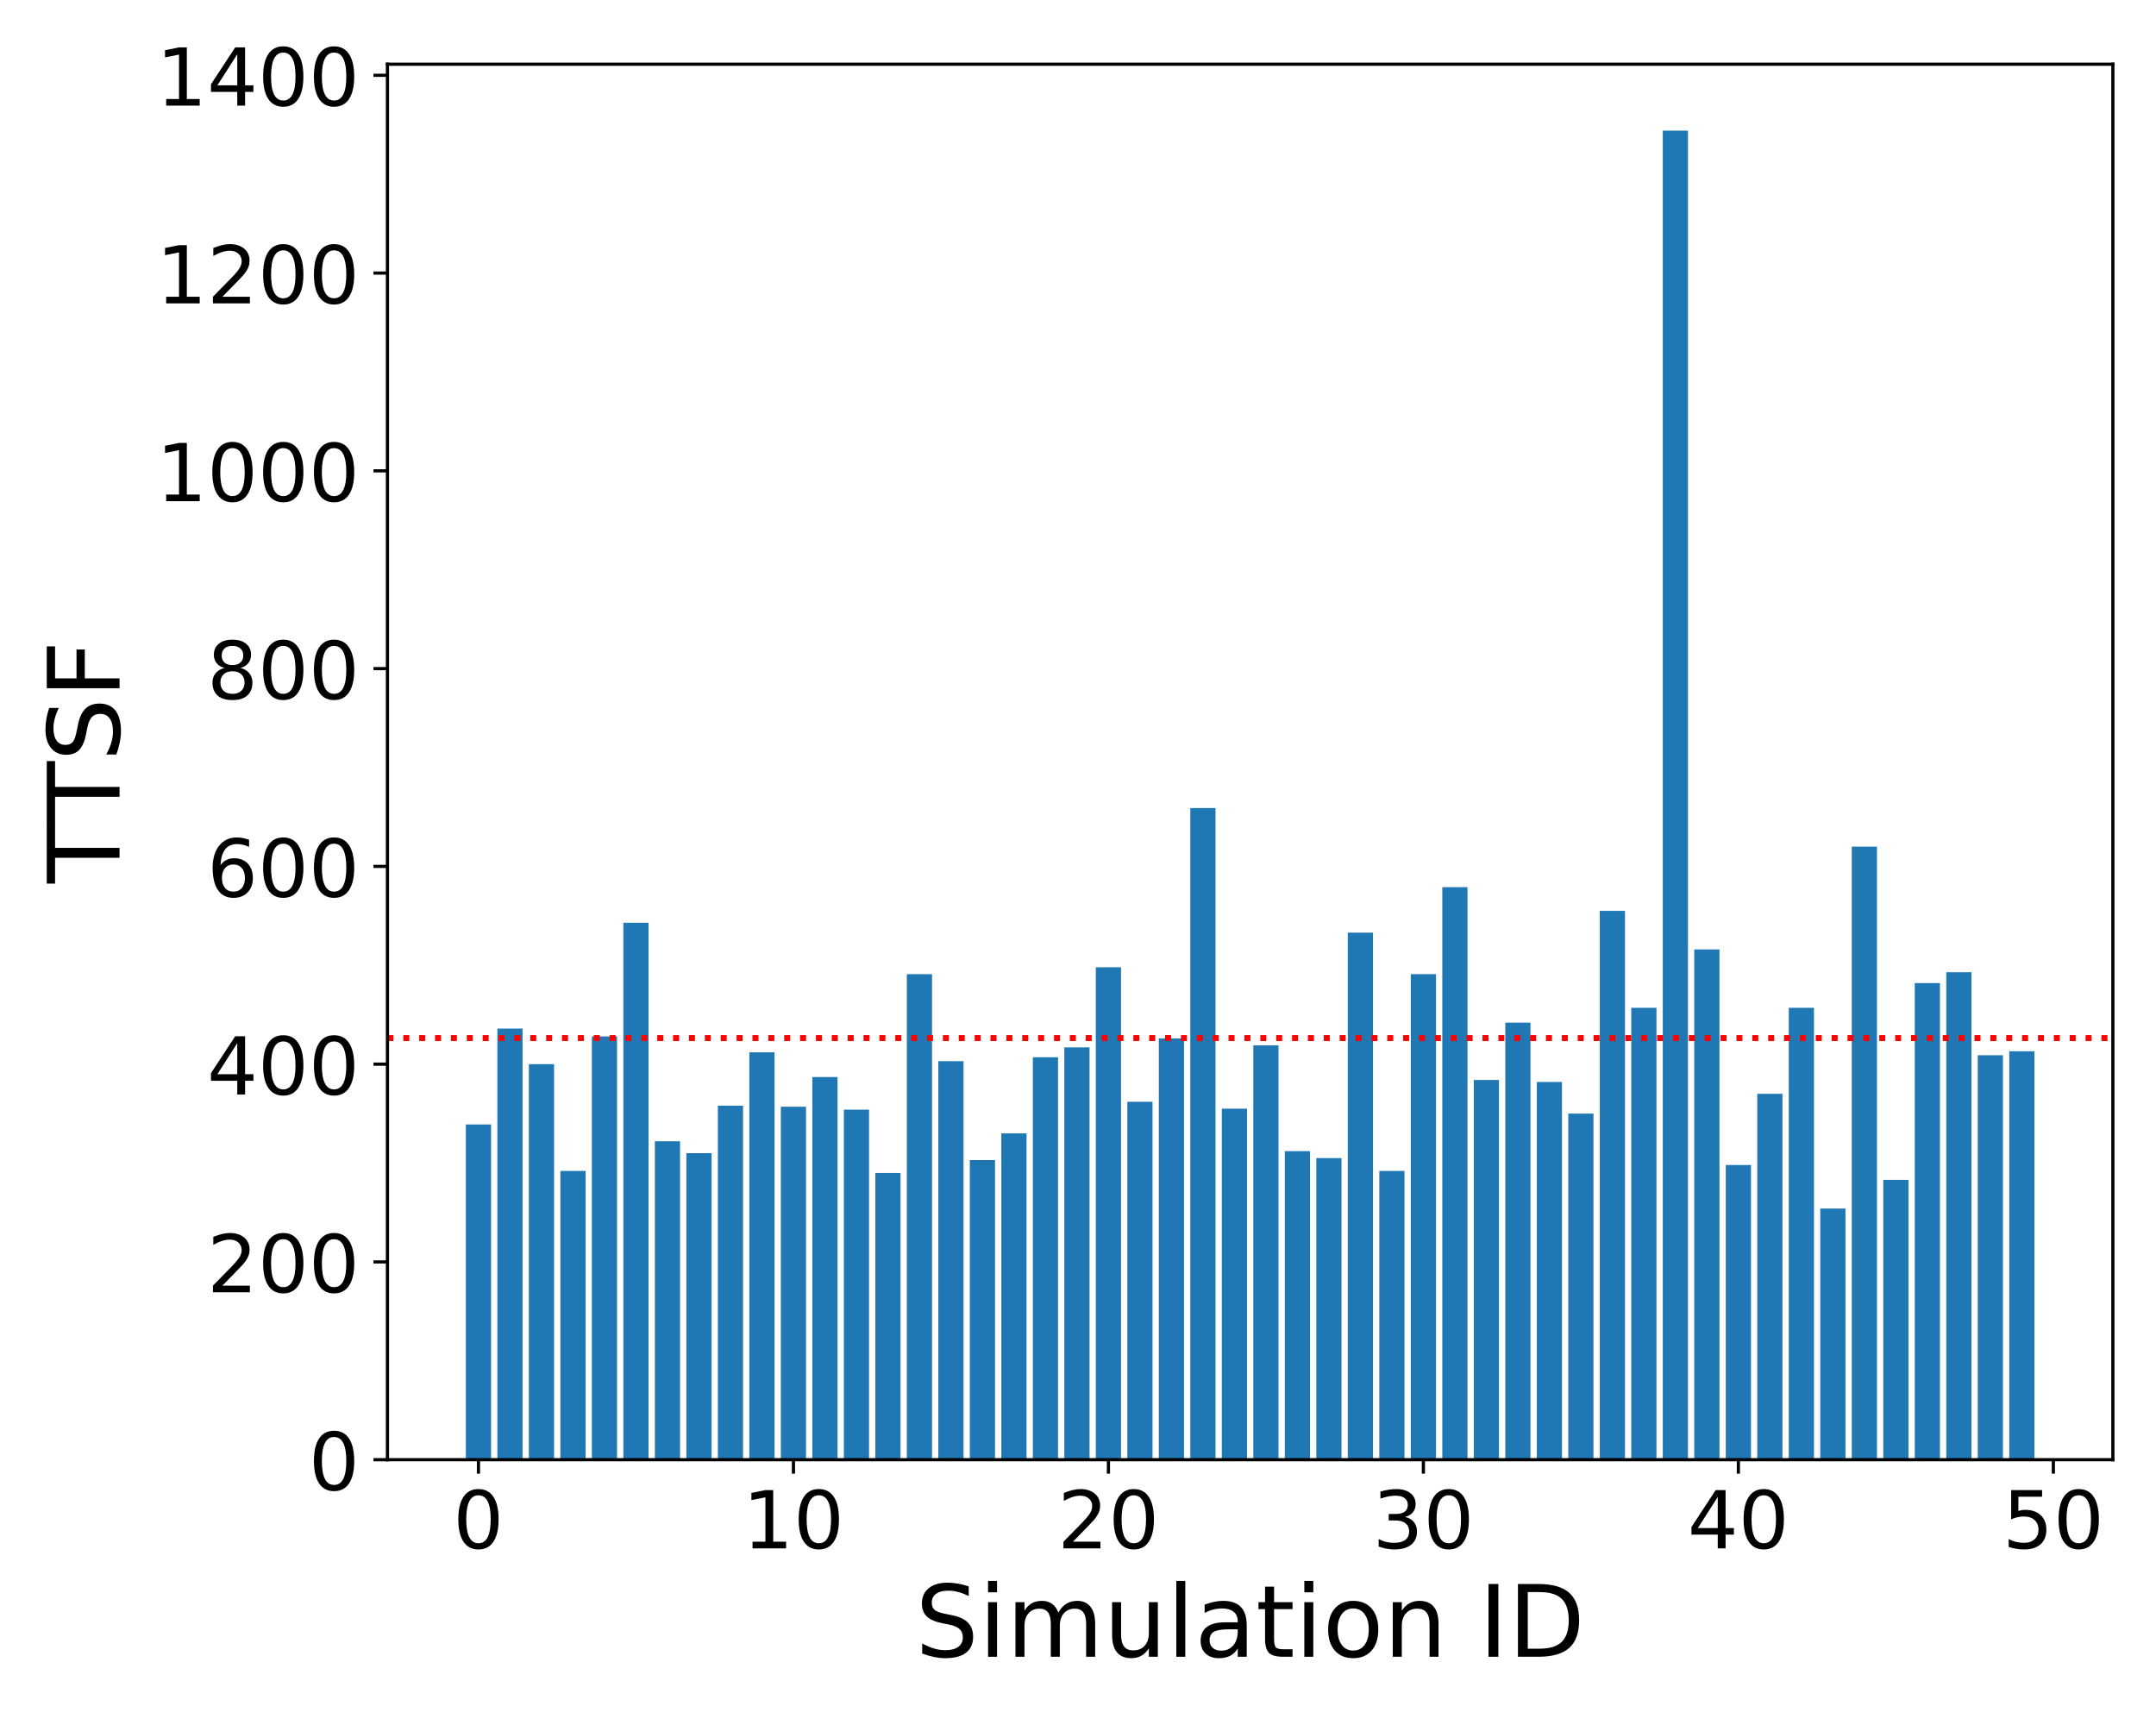
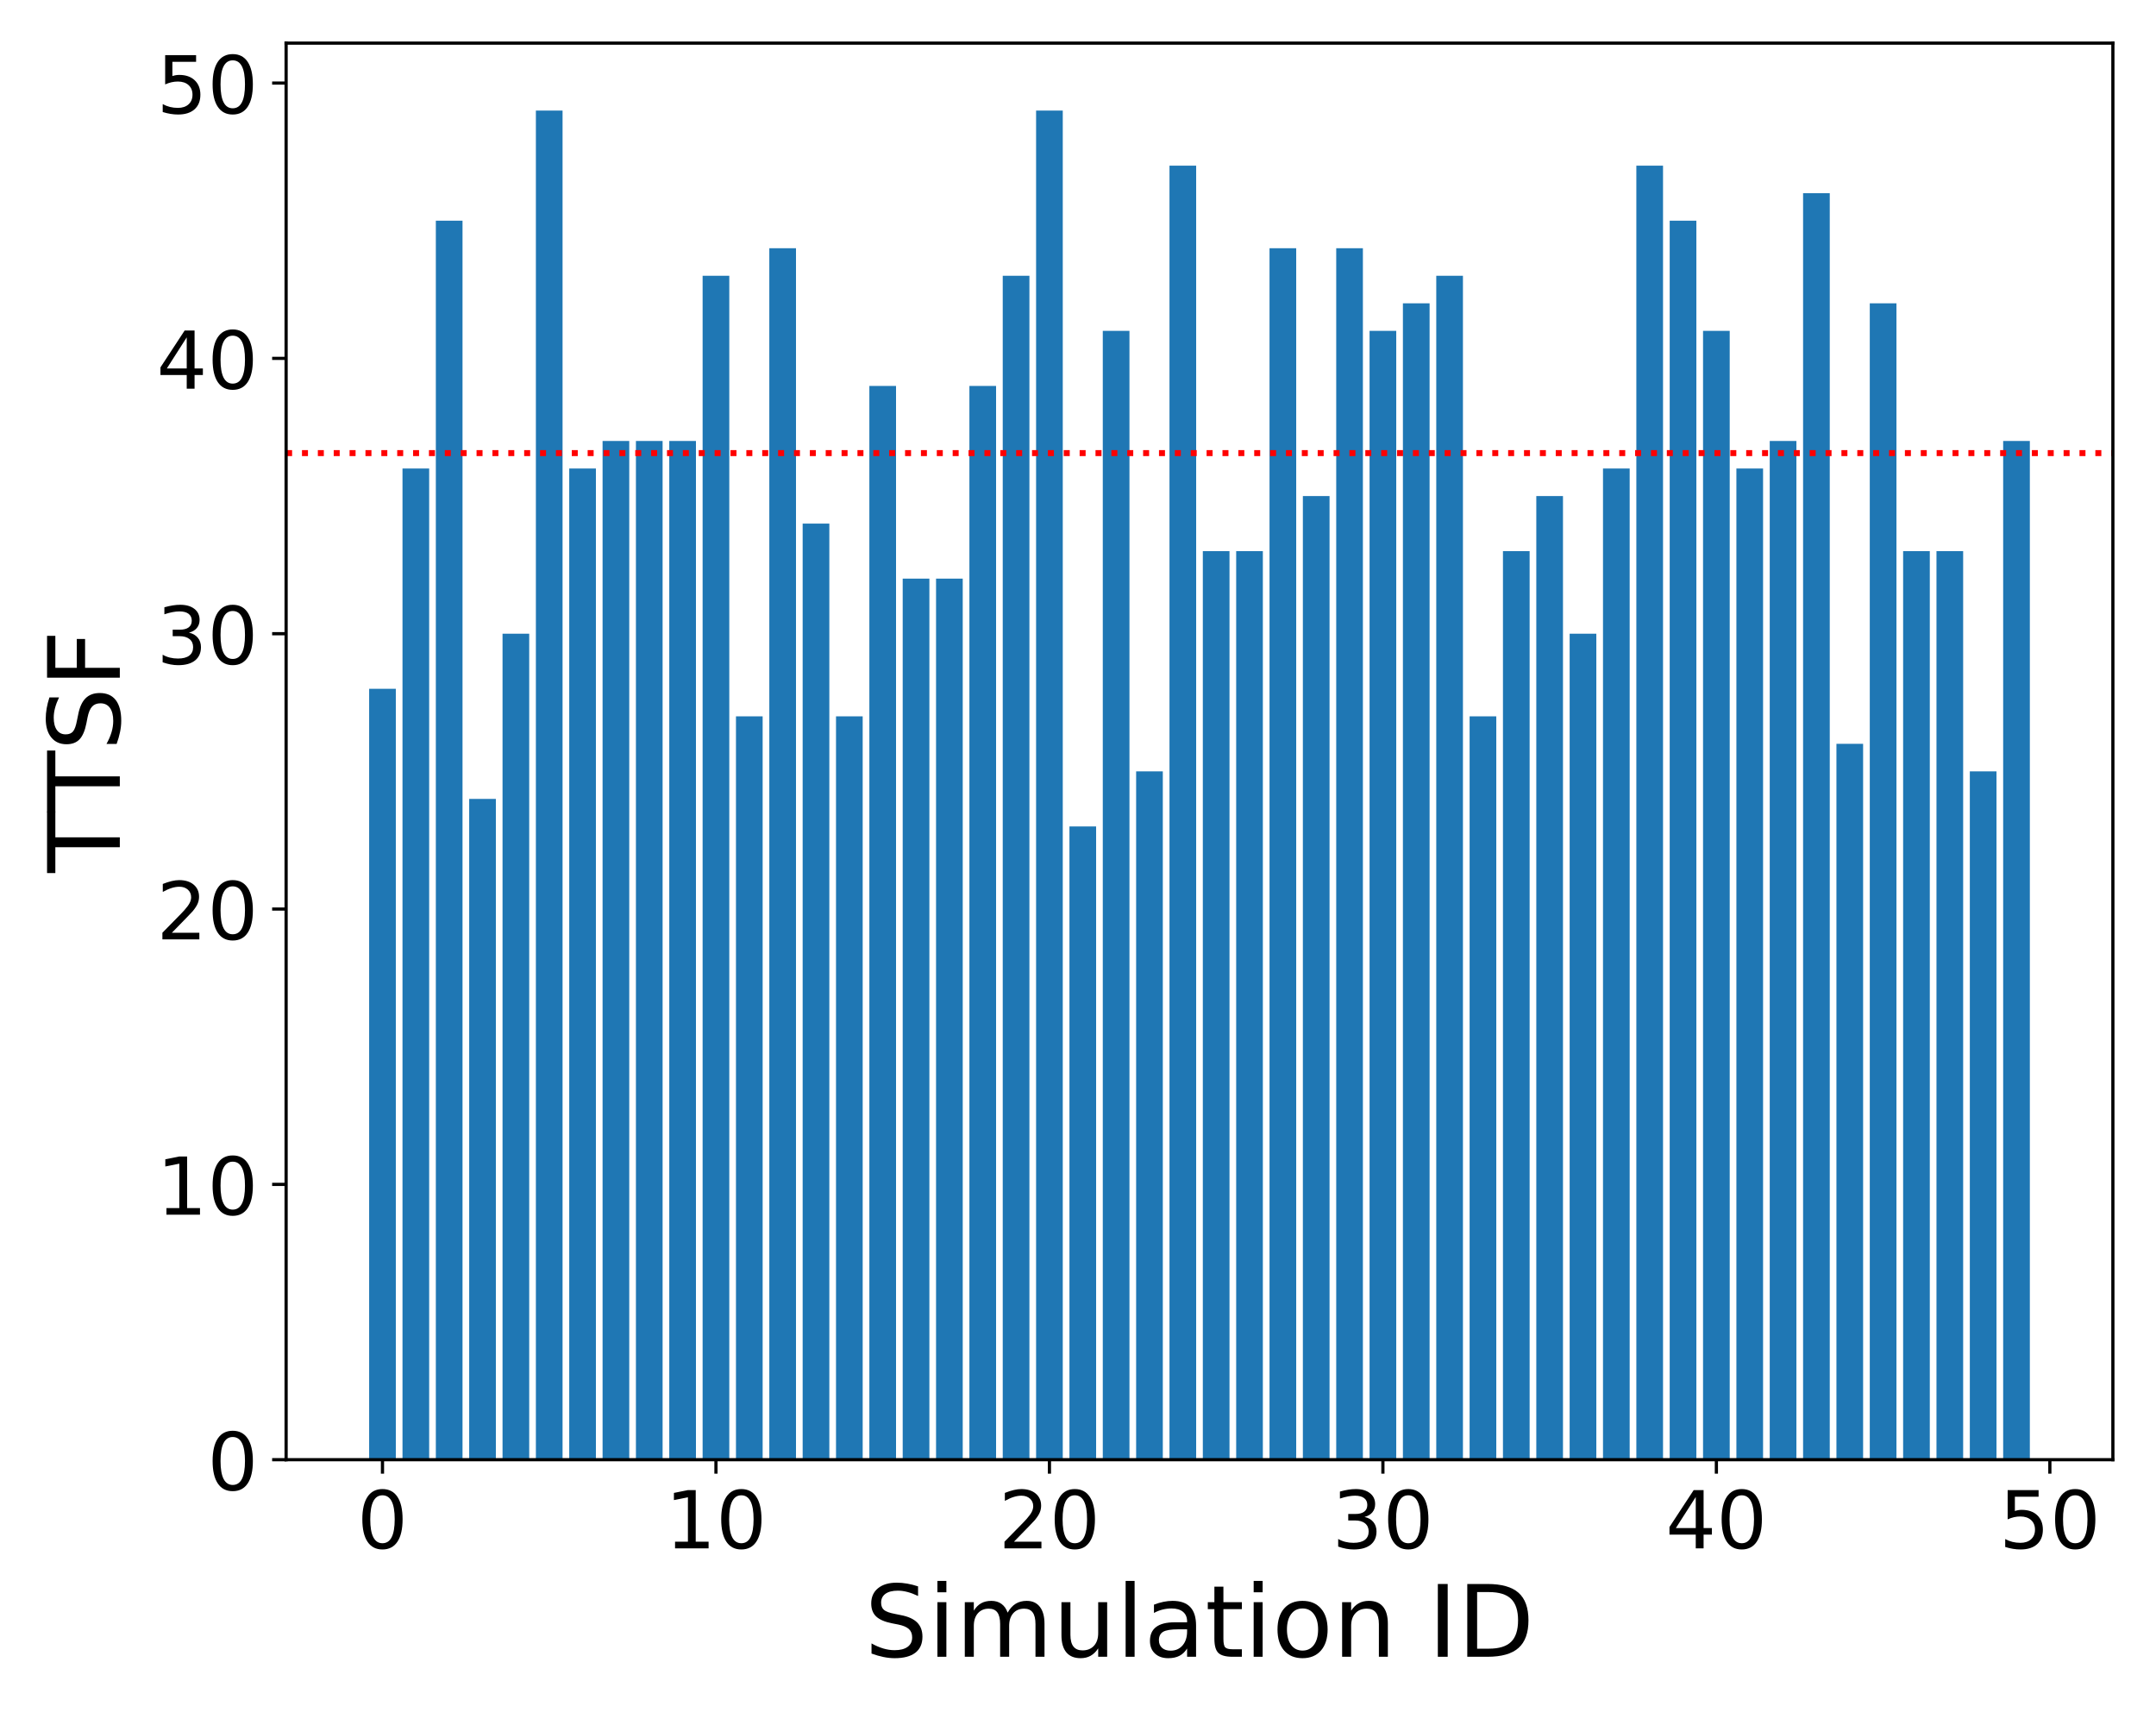
<svg xmlns="http://www.w3.org/2000/svg" xmlns:xlink="http://www.w3.org/1999/xlink" height="432pt" version="1.1" viewBox="0 0 540 432" width="540pt">
  <defs>
    <style type="text/css">
*{stroke-linecap:butt;stroke-linejoin:round;}
  </style>
  </defs>
  <g id="figure_1">
    <g id="patch_1">
      <path d="M 0 432  L 540 432  L 540 0  L 0 0  z " style="fill:#ffffff;" />
    </g>
    <g id="axes_1">
      <g id="patch_2">
-         <path d="M 97.04 365.56  L 529.2 365.56  L 529.2 16.08  L 97.04 16.08  z " style="fill:#ffffff;" />
+         <path d="M 71.66 365.56  L 529.2 365.56  L 529.2 10.8  L 71.66 10.8  z " style="fill:#ffffff;" />
      </g>
      <g id="patch_3">
-         <path clip-path="url(#pa4c8153780)" d="M 116.684 365.56  L 122.995 365.56  L 122.995 281.608  L 116.684 281.608  z " style="fill:#1f77b4;" />
+         <path clip-path="url(#p021065e87c)" d="M 92.457 365.56  L 99.139 365.56  L 99.139 172.493  L 92.457 172.493  z " style="fill:#1f77b4;" />
      </g>
      <g id="patch_4">
-         <path clip-path="url(#pa4c8153780)" d="M 124.573 365.56  L 130.884 365.56  L 130.884 257.586  L 124.573 257.586  z " style="fill:#1f77b4;" />
+         <path clip-path="url(#p021065e87c)" d="M 100.81 365.56  L 107.491 365.56  L 107.491 117.331  L 100.81 117.331  z " style="fill:#1f77b4;" />
      </g>
      <g id="patch_5">
-         <path clip-path="url(#pa4c8153780)" d="M 132.462 365.56  L 138.773 365.56  L 138.773 266.501  L 132.462 266.501  z " style="fill:#1f77b4;" />
+         <path clip-path="url(#p021065e87c)" d="M 109.162 365.56  L 115.844 365.56  L 115.844 55.274  L 109.162 55.274  z " style="fill:#1f77b4;" />
      </g>
      <g id="patch_6">
-         <path clip-path="url(#pa4c8153780)" d="M 140.351 365.56  L 146.662 365.56  L 146.662 293.247  L 140.351 293.247  z " style="fill:#1f77b4;" />
+         <path clip-path="url(#p021065e87c)" d="M 117.514 365.56  L 124.196 365.56  L 124.196 200.074  L 117.514 200.074  z " style="fill:#1f77b4;" />
      </g>
      <g id="patch_7">
-         <path clip-path="url(#pa4c8153780)" d="M 148.24 365.56  L 154.551 365.56  L 154.551 259.567  L 148.24 259.567  z " style="fill:#1f77b4;" />
+         <path clip-path="url(#p021065e87c)" d="M 125.867 365.56  L 132.548 365.56  L 132.548 158.703  L 125.867 158.703  z " style="fill:#1f77b4;" />
      </g>
      <g id="patch_8">
-         <path clip-path="url(#pa4c8153780)" d="M 156.129 365.56  L 162.44 365.56  L 162.44 231.087  L 156.129 231.087  z " style="fill:#1f77b4;" />
+         <path clip-path="url(#p021065e87c)" d="M 134.219 365.56  L 140.901 365.56  L 140.901 27.693  L 134.219 27.693  z " style="fill:#1f77b4;" />
      </g>
      <g id="patch_9">
-         <path clip-path="url(#pa4c8153780)" d="M 164.018 365.56  L 170.329 365.56  L 170.329 285.818  L 164.018 285.818  z " style="fill:#1f77b4;" />
+         <path clip-path="url(#p021065e87c)" d="M 142.571 365.56  L 149.253 365.56  L 149.253 117.331  L 142.571 117.331  z " style="fill:#1f77b4;" />
      </g>
      <g id="patch_10">
-         <path clip-path="url(#pa4c8153780)" d="M 171.907 365.56  L 178.218 365.56  L 178.218 288.789  L 171.907 288.789  z " style="fill:#1f77b4;" />
+         <path clip-path="url(#p021065e87c)" d="M 150.924 365.56  L 157.605 365.56  L 157.605 110.436  L 150.924 110.436  z " style="fill:#1f77b4;" />
      </g>
      <g id="patch_11">
-         <path clip-path="url(#pa4c8153780)" d="M 179.796 365.56  L 186.107 365.56  L 186.107 276.902  L 179.796 276.902  z " style="fill:#1f77b4;" />
+         <path clip-path="url(#p021065e87c)" d="M 159.276 365.56  L 165.958 365.56  L 165.958 110.436  L 159.276 110.436  z " style="fill:#1f77b4;" />
      </g>
      <g id="patch_12">
-         <path clip-path="url(#pa4c8153780)" d="M 187.685 365.56  L 193.996 365.56  L 193.996 263.529  L 187.685 263.529  z " style="fill:#1f77b4;" />
+         <path clip-path="url(#p021065e87c)" d="M 167.628 365.56  L 174.31 365.56  L 174.31 110.436  L 167.628 110.436  z " style="fill:#1f77b4;" />
      </g>
      <g id="patch_13">
-         <path clip-path="url(#pa4c8153780)" d="M 195.574 365.56  L 201.885 365.56  L 201.885 277.15  L 195.574 277.15  z " style="fill:#1f77b4;" />
+         <path clip-path="url(#p021065e87c)" d="M 175.98 365.56  L 182.662 365.56  L 182.662 69.065  L 175.98 69.065  z " style="fill:#1f77b4;" />
      </g>
      <g id="patch_14">
-         <path clip-path="url(#pa4c8153780)" d="M 203.463 365.56  L 209.774 365.56  L 209.774 269.72  L 203.463 269.72  z " style="fill:#1f77b4;" />
+         <path clip-path="url(#p021065e87c)" d="M 184.333 365.56  L 191.015 365.56  L 191.015 179.389  L 184.333 179.389  z " style="fill:#1f77b4;" />
      </g>
      <g id="patch_15">
-         <path clip-path="url(#pa4c8153780)" d="M 211.352 365.56  L 217.663 365.56  L 217.663 277.893  L 211.352 277.893  z " style="fill:#1f77b4;" />
+         <path clip-path="url(#p021065e87c)" d="M 192.685 365.56  L 199.367 365.56  L 199.367 62.17  L 192.685 62.17  z " style="fill:#1f77b4;" />
      </g>
      <g id="patch_16">
-         <path clip-path="url(#pa4c8153780)" d="M 219.241 365.56  L 225.552 365.56  L 225.552 293.742  L 219.241 293.742  z " style="fill:#1f77b4;" />
+         <path clip-path="url(#p021065e87c)" d="M 201.037 365.56  L 207.719 365.56  L 207.719 131.122  L 201.037 131.122  z " style="fill:#1f77b4;" />
      </g>
      <g id="patch_17">
-         <path clip-path="url(#pa4c8153780)" d="M 227.13 365.56  L 233.441 365.56  L 233.441 243.965  L 227.13 243.965  z " style="fill:#1f77b4;" />
+         <path clip-path="url(#p021065e87c)" d="M 209.39 365.56  L 216.072 365.56  L 216.072 179.389  L 209.39 179.389  z " style="fill:#1f77b4;" />
      </g>
      <g id="patch_18">
-         <path clip-path="url(#pa4c8153780)" d="M 235.019 365.56  L 241.33 365.56  L 241.33 265.758  L 235.019 265.758  z " style="fill:#1f77b4;" />
+         <path clip-path="url(#p021065e87c)" d="M 217.742 365.56  L 224.424 365.56  L 224.424 96.646  L 217.742 96.646  z " style="fill:#1f77b4;" />
      </g>
      <g id="patch_19">
-         <path clip-path="url(#pa4c8153780)" d="M 242.908 365.56  L 249.219 365.56  L 249.219 290.523  L 242.908 290.523  z " style="fill:#1f77b4;" />
+         <path clip-path="url(#p021065e87c)" d="M 226.094 365.56  L 232.776 365.56  L 232.776 144.912  L 226.094 144.912  z " style="fill:#1f77b4;" />
      </g>
      <g id="patch_20">
-         <path clip-path="url(#pa4c8153780)" d="M 250.797 365.56  L 257.108 365.56  L 257.108 283.836  L 250.797 283.836  z " style="fill:#1f77b4;" />
+         <path clip-path="url(#p021065e87c)" d="M 234.447 365.56  L 241.129 365.56  L 241.129 144.912  L 234.447 144.912  z " style="fill:#1f77b4;" />
      </g>
      <g id="patch_21">
-         <path clip-path="url(#pa4c8153780)" d="M 258.686 365.56  L 264.997 365.56  L 264.997 264.768  L 258.686 264.768  z " style="fill:#1f77b4;" />
+         <path clip-path="url(#p021065e87c)" d="M 242.799 365.56  L 249.481 365.56  L 249.481 96.646  L 242.799 96.646  z " style="fill:#1f77b4;" />
      </g>
      <g id="patch_22">
-         <path clip-path="url(#pa4c8153780)" d="M 266.575 365.56  L 272.886 365.56  L 272.886 262.291  L 266.575 262.291  z " style="fill:#1f77b4;" />
+         <path clip-path="url(#p021065e87c)" d="M 251.151 365.56  L 257.833 365.56  L 257.833 69.065  L 251.151 69.065  z " style="fill:#1f77b4;" />
      </g>
      <g id="patch_23">
-         <path clip-path="url(#pa4c8153780)" d="M 274.464 365.56  L 280.775 365.56  L 280.775 242.232  L 274.464 242.232  z " style="fill:#1f77b4;" />
+         <path clip-path="url(#p021065e87c)" d="M 259.504 365.56  L 266.185 365.56  L 266.185 27.693  L 259.504 27.693  z " style="fill:#1f77b4;" />
      </g>
      <g id="patch_24">
-         <path clip-path="url(#pa4c8153780)" d="M 282.353 365.56  L 288.664 365.56  L 288.664 275.912  L 282.353 275.912  z " style="fill:#1f77b4;" />
+         <path clip-path="url(#p021065e87c)" d="M 267.856 365.56  L 274.538 365.56  L 274.538 206.97  L 267.856 206.97  z " style="fill:#1f77b4;" />
      </g>
      <g id="patch_25">
-         <path clip-path="url(#pa4c8153780)" d="M 290.242 365.56  L 296.553 365.56  L 296.553 260.062  L 290.242 260.062  z " style="fill:#1f77b4;" />
+         <path clip-path="url(#p021065e87c)" d="M 276.208 365.56  L 282.89 365.56  L 282.89 82.855  L 276.208 82.855  z " style="fill:#1f77b4;" />
      </g>
      <g id="patch_26">
-         <path clip-path="url(#pa4c8153780)" d="M 298.131 365.56  L 304.442 365.56  L 304.442 202.36  L 298.131 202.36  z " style="fill:#1f77b4;" />
+         <path clip-path="url(#p021065e87c)" d="M 284.561 365.56  L 291.242 365.56  L 291.242 193.179  L 284.561 193.179  z " style="fill:#1f77b4;" />
      </g>
      <g id="patch_27">
-         <path clip-path="url(#pa4c8153780)" d="M 306.02 365.56  L 312.331 365.56  L 312.331 277.645  L 306.02 277.645  z " style="fill:#1f77b4;" />
+         <path clip-path="url(#p021065e87c)" d="M 292.913 365.56  L 299.595 365.56  L 299.595 41.484  L 292.913 41.484  z " style="fill:#1f77b4;" />
      </g>
      <g id="patch_28">
-         <path clip-path="url(#pa4c8153780)" d="M 313.909 365.56  L 320.22 365.56  L 320.22 261.796  L 313.909 261.796  z " style="fill:#1f77b4;" />
+         <path clip-path="url(#p021065e87c)" d="M 301.265 365.56  L 307.947 365.56  L 307.947 138.017  L 301.265 138.017  z " style="fill:#1f77b4;" />
      </g>
      <g id="patch_29">
-         <path clip-path="url(#pa4c8153780)" d="M 321.798 365.56  L 328.109 365.56  L 328.109 288.294  L 321.798 288.294  z " style="fill:#1f77b4;" />
+         <path clip-path="url(#p021065e87c)" d="M 309.618 365.56  L 316.299 365.56  L 316.299 138.017  L 309.618 138.017  z " style="fill:#1f77b4;" />
      </g>
      <g id="patch_30">
-         <path clip-path="url(#pa4c8153780)" d="M 329.687 365.56  L 335.998 365.56  L 335.998 290.028  L 329.687 290.028  z " style="fill:#1f77b4;" />
+         <path clip-path="url(#p021065e87c)" d="M 317.97 365.56  L 324.652 365.56  L 324.652 62.17  L 317.97 62.17  z " style="fill:#1f77b4;" />
      </g>
      <g id="patch_31">
-         <path clip-path="url(#pa4c8153780)" d="M 337.576 365.56  L 343.887 365.56  L 343.887 233.564  L 337.576 233.564  z " style="fill:#1f77b4;" />
+         <path clip-path="url(#p021065e87c)" d="M 326.322 365.56  L 333.004 365.56  L 333.004 124.227  L 326.322 124.227  z " style="fill:#1f77b4;" />
      </g>
      <g id="patch_32">
-         <path clip-path="url(#pa4c8153780)" d="M 345.465 365.56  L 351.776 365.56  L 351.776 293.247  L 345.465 293.247  z " style="fill:#1f77b4;" />
+         <path clip-path="url(#p021065e87c)" d="M 334.675 365.56  L 341.356 365.56  L 341.356 62.17  L 334.675 62.17  z " style="fill:#1f77b4;" />
      </g>
      <g id="patch_33">
-         <path clip-path="url(#pa4c8153780)" d="M 353.354 365.56  L 359.665 365.56  L 359.665 243.965  L 353.354 243.965  z " style="fill:#1f77b4;" />
+         <path clip-path="url(#p021065e87c)" d="M 343.027 365.56  L 349.709 365.56  L 349.709 82.855  L 343.027 82.855  z " style="fill:#1f77b4;" />
      </g>
      <g id="patch_34">
-         <path clip-path="url(#pa4c8153780)" d="M 361.243 365.56  L 367.554 365.56  L 367.554 222.172  L 361.243 222.172  z " style="fill:#1f77b4;" />
+         <path clip-path="url(#p021065e87c)" d="M 351.379 365.56  L 358.061 365.56  L 358.061 75.96  L 351.379 75.96  z " style="fill:#1f77b4;" />
      </g>
      <g id="patch_35">
-         <path clip-path="url(#pa4c8153780)" d="M 369.132 365.56  L 375.443 365.56  L 375.443 270.463  L 369.132 270.463  z " style="fill:#1f77b4;" />
+         <path clip-path="url(#p021065e87c)" d="M 359.731 365.56  L 366.413 365.56  L 366.413 69.065  L 359.731 69.065  z " style="fill:#1f77b4;" />
      </g>
      <g id="patch_36">
-         <path clip-path="url(#pa4c8153780)" d="M 377.021 365.56  L 383.332 365.56  L 383.332 256.1  L 377.021 256.1  z " style="fill:#1f77b4;" />
+         <path clip-path="url(#p021065e87c)" d="M 368.084 365.56  L 374.766 365.56  L 374.766 179.389  L 368.084 179.389  z " style="fill:#1f77b4;" />
      </g>
      <g id="patch_37">
-         <path clip-path="url(#pa4c8153780)" d="M 384.91 365.56  L 391.221 365.56  L 391.221 270.959  L 384.91 270.959  z " style="fill:#1f77b4;" />
+         <path clip-path="url(#p021065e87c)" d="M 376.436 365.56  L 383.118 365.56  L 383.118 138.017  L 376.436 138.017  z " style="fill:#1f77b4;" />
      </g>
      <g id="patch_38">
-         <path clip-path="url(#pa4c8153780)" d="M 392.799 365.56  L 399.11 365.56  L 399.11 278.883  L 392.799 278.883  z " style="fill:#1f77b4;" />
+         <path clip-path="url(#p021065e87c)" d="M 384.788 365.56  L 391.47 365.56  L 391.47 124.227  L 384.788 124.227  z " style="fill:#1f77b4;" />
      </g>
      <g id="patch_39">
-         <path clip-path="url(#pa4c8153780)" d="M 400.688 365.56  L 406.999 365.56  L 406.999 228.116  L 400.688 228.116  z " style="fill:#1f77b4;" />
+         <path clip-path="url(#p021065e87c)" d="M 393.141 365.56  L 399.823 365.56  L 399.823 158.703  L 393.141 158.703  z " style="fill:#1f77b4;" />
      </g>
      <g id="patch_40">
-         <path clip-path="url(#pa4c8153780)" d="M 408.577 365.56  L 414.888 365.56  L 414.888 252.385  L 408.577 252.385  z " style="fill:#1f77b4;" />
+         <path clip-path="url(#p021065e87c)" d="M 401.493 365.56  L 408.175 365.56  L 408.175 117.331  L 401.493 117.331  z " style="fill:#1f77b4;" />
      </g>
      <g id="patch_41">
-         <path clip-path="url(#pa4c8153780)" d="M 416.466 365.56  L 422.777 365.56  L 422.777 32.722  L 416.466 32.722  z " style="fill:#1f77b4;" />
+         <path clip-path="url(#p021065e87c)" d="M 409.845 365.56  L 416.527 365.56  L 416.527 41.484  L 409.845 41.484  z " style="fill:#1f77b4;" />
      </g>
      <g id="patch_42">
-         <path clip-path="url(#pa4c8153780)" d="M 424.355 365.56  L 430.666 365.56  L 430.666 237.774  L 424.355 237.774  z " style="fill:#1f77b4;" />
+         <path clip-path="url(#p021065e87c)" d="M 418.198 365.56  L 424.88 365.56  L 424.88 55.274  L 418.198 55.274  z " style="fill:#1f77b4;" />
      </g>
      <g id="patch_43">
-         <path clip-path="url(#pa4c8153780)" d="M 432.244 365.56  L 438.555 365.56  L 438.555 291.761  L 432.244 291.761  z " style="fill:#1f77b4;" />
+         <path clip-path="url(#p021065e87c)" d="M 426.55 365.56  L 433.232 365.56  L 433.232 82.855  L 426.55 82.855  z " style="fill:#1f77b4;" />
      </g>
      <g id="patch_44">
-         <path clip-path="url(#pa4c8153780)" d="M 440.133 365.56  L 446.444 365.56  L 446.444 273.93  L 440.133 273.93  z " style="fill:#1f77b4;" />
+         <path clip-path="url(#p021065e87c)" d="M 434.902 365.56  L 441.584 365.56  L 441.584 117.331  L 434.902 117.331  z " style="fill:#1f77b4;" />
      </g>
      <g id="patch_45">
-         <path clip-path="url(#pa4c8153780)" d="M 448.022 365.56  L 454.333 365.56  L 454.333 252.385  L 448.022 252.385  z " style="fill:#1f77b4;" />
+         <path clip-path="url(#p021065e87c)" d="M 443.255 365.56  L 449.936 365.56  L 449.936 110.436  L 443.255 110.436  z " style="fill:#1f77b4;" />
      </g>
      <g id="patch_46">
-         <path clip-path="url(#pa4c8153780)" d="M 455.911 365.56  L 462.222 365.56  L 462.222 302.658  L 455.911 302.658  z " style="fill:#1f77b4;" />
+         <path clip-path="url(#p021065e87c)" d="M 451.607 365.56  L 458.289 365.56  L 458.289 48.379  L 451.607 48.379  z " style="fill:#1f77b4;" />
      </g>
      <g id="patch_47">
-         <path clip-path="url(#pa4c8153780)" d="M 463.8 365.56  L 470.111 365.56  L 470.111 212.019  L 463.8 212.019  z " style="fill:#1f77b4;" />
+         <path clip-path="url(#p021065e87c)" d="M 459.959 365.56  L 466.641 365.56  L 466.641 186.284  L 459.959 186.284  z " style="fill:#1f77b4;" />
      </g>
      <g id="patch_48">
-         <path clip-path="url(#pa4c8153780)" d="M 471.689 365.56  L 478 365.56  L 478 295.476  L 471.689 295.476  z " style="fill:#1f77b4;" />
+         <path clip-path="url(#p021065e87c)" d="M 468.312 365.56  L 474.993 365.56  L 474.993 75.96  L 468.312 75.96  z " style="fill:#1f77b4;" />
      </g>
      <g id="patch_49">
-         <path clip-path="url(#pa4c8153780)" d="M 479.578 365.56  L 485.889 365.56  L 485.889 246.194  L 479.578 246.194  z " style="fill:#1f77b4;" />
+         <path clip-path="url(#p021065e87c)" d="M 476.664 365.56  L 483.346 365.56  L 483.346 138.017  L 476.664 138.017  z " style="fill:#1f77b4;" />
      </g>
      <g id="patch_50">
-         <path clip-path="url(#pa4c8153780)" d="M 487.467 365.56  L 493.778 365.56  L 493.778 243.47  L 487.467 243.47  z " style="fill:#1f77b4;" />
+         <path clip-path="url(#p021065e87c)" d="M 485.016 365.56  L 491.698 365.56  L 491.698 138.017  L 485.016 138.017  z " style="fill:#1f77b4;" />
      </g>
      <g id="patch_51">
-         <path clip-path="url(#pa4c8153780)" d="M 495.356 365.56  L 501.667 365.56  L 501.667 264.272  L 495.356 264.272  z " style="fill:#1f77b4;" />
+         <path clip-path="url(#p021065e87c)" d="M 493.369 365.56  L 500.05 365.56  L 500.05 193.179  L 493.369 193.179  z " style="fill:#1f77b4;" />
      </g>
      <g id="patch_52">
-         <path clip-path="url(#pa4c8153780)" d="M 503.245 365.56  L 509.556 365.56  L 509.556 263.282  L 503.245 263.282  z " style="fill:#1f77b4;" />
+         <path clip-path="url(#p021065e87c)" d="M 501.721 365.56  L 508.403 365.56  L 508.403 110.436  L 501.721 110.436  z " style="fill:#1f77b4;" />
      </g>
      <g id="matplotlib.axis_1">
        <g id="xtick_1">
          <g id="line2d_1">
            <defs>
-               <path d="M 0 0  L 0 3.5  " id="m9c3e3d5db7" style="stroke:#000000;stroke-width:0.8;" />
-             </defs>
-             <g>
-               <use style="stroke:#000000;stroke-width:0.8;" x="119.839" xlink:href="#m9c3e3d5db7" y="365.56" />
+               <path d="M 0 0  L 0 3.5  " id="m85a6c762cc" style="stroke:#000000;stroke-width:0.8;" />
+             </defs>
+             <g>
+               <use style="stroke:#000000;stroke-width:0.8;" x="95.798" xlink:href="#m85a6c762cc" y="365.56" />
            </g>
          </g>
          <g id="text_1">
            <defs>
              <path d="M 31.781 66.406  Q 24.172 66.406 20.328 58.906  Q 16.5 51.422 16.5 36.375  Q 16.5 21.391 20.328 13.891  Q 24.172 6.391 31.781 6.391  Q 39.453 6.391 43.281 13.891  Q 47.125 21.391 47.125 36.375  Q 47.125 51.422 43.281 58.906  Q 39.453 66.406 31.781 66.406  z M 31.781 74.219  Q 44.047 74.219 50.516 64.516  Q 56.984 54.828 56.984 36.375  Q 56.984 17.969 50.516 8.266  Q 44.047 -1.422 31.781 -1.422  Q 19.531 -1.422 13.062 8.266  Q 6.594 17.969 6.594 36.375  Q 6.594 54.828 13.062 64.516  Q 19.531 74.219 31.781 74.219  z " id="DejaVuSans-48" />
            </defs>
-             <g transform="translate(113.4767 387.7569)scale(0.2 -0.2)">
+             <g transform="translate(89.4357 387.7569)scale(0.2 -0.2)">
              <use xlink:href="#DejaVuSans-48" />
            </g>
          </g>
        </g>
        <g id="xtick_2">
          <g id="line2d_2">
            <g>
-               <use style="stroke:#000000;stroke-width:0.8;" x="198.729" xlink:href="#m9c3e3d5db7" y="365.56" />
+               <use style="stroke:#000000;stroke-width:0.8;" x="179.321" xlink:href="#m85a6c762cc" y="365.56" />
            </g>
          </g>
          <g id="text_2">
            <defs>
              <path d="M 12.406 8.297  L 28.516 8.297  L 28.516 63.922  L 10.984 60.406  L 10.984 69.391  L 28.422 72.906  L 38.281 72.906  L 38.281 8.297  L 54.391 8.297  L 54.391 0  L 12.406 0  z " id="DejaVuSans-49" />
            </defs>
-             <g transform="translate(186.0043 387.7569)scale(0.2 -0.2)">
+             <g transform="translate(166.5964 387.7569)scale(0.2 -0.2)">
              <use xlink:href="#DejaVuSans-49" />
              <use x="63.623" xlink:href="#DejaVuSans-48" />
            </g>
          </g>
        </g>
        <g id="xtick_3">
          <g id="line2d_3">
            <g>
-               <use style="stroke:#000000;stroke-width:0.8;" x="277.619" xlink:href="#m9c3e3d5db7" y="365.56" />
+               <use style="stroke:#000000;stroke-width:0.8;" x="262.845" xlink:href="#m85a6c762cc" y="365.56" />
            </g>
          </g>
          <g id="text_3">
            <defs>
              <path d="M 19.188 8.297  L 53.609 8.297  L 53.609 0  L 7.328 0  L 7.328 8.297  Q 12.938 14.109 22.625 23.891  Q 32.328 33.688 34.812 36.531  Q 39.547 41.844 41.422 45.531  Q 43.312 49.219 43.312 52.781  Q 43.312 58.594 39.234 62.25  Q 35.156 65.922 28.609 65.922  Q 23.969 65.922 18.812 64.312  Q 13.672 62.703 7.812 59.422  L 7.812 69.391  Q 13.766 71.781 18.938 73  Q 24.125 74.219 28.422 74.219  Q 39.75 74.219 46.484 68.547  Q 53.219 62.891 53.219 53.422  Q 53.219 48.922 51.531 44.891  Q 49.859 40.875 45.406 35.406  Q 44.188 33.984 37.641 27.219  Q 31.109 20.453 19.188 8.297  z " id="DejaVuSans-50" />
            </defs>
-             <g transform="translate(264.8945 387.7569)scale(0.2 -0.2)">
+             <g transform="translate(250.1196 387.7569)scale(0.2 -0.2)">
              <use xlink:href="#DejaVuSans-50" />
              <use x="63.623" xlink:href="#DejaVuSans-48" />
            </g>
          </g>
        </g>
        <g id="xtick_4">
          <g id="line2d_4">
            <g>
-               <use style="stroke:#000000;stroke-width:0.8;" x="356.51" xlink:href="#m9c3e3d5db7" y="365.56" />
+               <use style="stroke:#000000;stroke-width:0.8;" x="346.368" xlink:href="#m85a6c762cc" y="365.56" />
            </g>
          </g>
          <g id="text_4">
            <defs>
              <path d="M 40.578 39.312  Q 47.656 37.797 51.625 33  Q 55.609 28.219 55.609 21.188  Q 55.609 10.406 48.188 4.484  Q 40.766 -1.422 27.094 -1.422  Q 22.516 -1.422 17.656 -0.516  Q 12.797 0.391 7.625 2.203  L 7.625 11.719  Q 11.719 9.328 16.594 8.109  Q 21.484 6.891 26.812 6.891  Q 36.078 6.891 40.938 10.547  Q 45.797 14.203 45.797 21.188  Q 45.797 27.641 41.281 31.266  Q 36.766 34.906 28.719 34.906  L 20.219 34.906  L 20.219 43.016  L 29.109 43.016  Q 36.375 43.016 40.234 45.922  Q 44.094 48.828 44.094 54.297  Q 44.094 59.906 40.109 62.906  Q 36.141 65.922 28.719 65.922  Q 24.656 65.922 20.016 65.031  Q 15.375 64.156 9.812 62.312  L 9.812 71.094  Q 15.438 72.656 20.344 73.438  Q 25.25 74.219 29.594 74.219  Q 40.828 74.219 47.359 69.109  Q 53.906 64.016 53.906 55.328  Q 53.906 49.266 50.438 45.094  Q 46.969 40.922 40.578 39.312  z " id="DejaVuSans-51" />
            </defs>
-             <g transform="translate(343.7846 387.7569)scale(0.2 -0.2)">
+             <g transform="translate(333.6428 387.7569)scale(0.2 -0.2)">
              <use xlink:href="#DejaVuSans-51" />
              <use x="63.623" xlink:href="#DejaVuSans-48" />
            </g>
          </g>
        </g>
        <g id="xtick_5">
          <g id="line2d_5">
            <g>
-               <use style="stroke:#000000;stroke-width:0.8;" x="435.4" xlink:href="#m9c3e3d5db7" y="365.56" />
+               <use style="stroke:#000000;stroke-width:0.8;" x="429.891" xlink:href="#m85a6c762cc" y="365.56" />
            </g>
          </g>
          <g id="text_5">
            <defs>
              <path d="M 37.797 64.312  L 12.891 25.391  L 37.797 25.391  z M 35.203 72.906  L 47.609 72.906  L 47.609 25.391  L 58.016 25.391  L 58.016 17.188  L 47.609 17.188  L 47.609 0  L 37.797 0  L 37.797 17.188  L 4.891 17.188  L 4.891 26.703  z " id="DejaVuSans-52" />
            </defs>
-             <g transform="translate(422.6747 387.7569)scale(0.2 -0.2)">
+             <g transform="translate(417.1659 387.7569)scale(0.2 -0.2)">
              <use xlink:href="#DejaVuSans-52" />
              <use x="63.623" xlink:href="#DejaVuSans-48" />
            </g>
          </g>
        </g>
        <g id="xtick_6">
          <g id="line2d_6">
            <g>
-               <use style="stroke:#000000;stroke-width:0.8;" x="514.29" xlink:href="#m9c3e3d5db7" y="365.56" />
+               <use style="stroke:#000000;stroke-width:0.8;" x="513.414" xlink:href="#m85a6c762cc" y="365.56" />
            </g>
          </g>
          <g id="text_6">
            <defs>
              <path d="M 10.797 72.906  L 49.516 72.906  L 49.516 64.594  L 19.828 64.594  L 19.828 46.734  Q 21.969 47.469 24.109 47.828  Q 26.266 48.188 28.422 48.188  Q 40.625 48.188 47.75 41.5  Q 54.891 34.812 54.891 23.391  Q 54.891 11.625 47.562 5.094  Q 40.234 -1.422 26.906 -1.422  Q 22.312 -1.422 17.547 -0.641  Q 12.797 0.141 7.719 1.703  L 7.719 11.625  Q 12.109 9.234 16.797 8.062  Q 21.484 6.891 26.703 6.891  Q 35.156 6.891 40.078 11.328  Q 45.016 15.766 45.016 23.391  Q 45.016 31 40.078 35.438  Q 35.156 39.891 26.703 39.891  Q 22.75 39.891 18.812 39.016  Q 14.891 38.141 10.797 36.281  z " id="DejaVuSans-53" />
            </defs>
-             <g transform="translate(501.5648 387.7569)scale(0.2 -0.2)">
+             <g transform="translate(500.6891 387.7569)scale(0.2 -0.2)">
              <use xlink:href="#DejaVuSans-53" />
              <use x="63.623" xlink:href="#DejaVuSans-48" />
            </g>
          </g>
        </g>
        <g id="text_7">
          <defs>
            <path d="M 53.516 70.516  L 53.516 60.891  Q 47.906 63.578 42.922 64.891  Q 37.938 66.219 33.297 66.219  Q 25.25 66.219 20.875 63.094  Q 16.5 59.969 16.5 54.203  Q 16.5 49.359 19.406 46.891  Q 22.312 44.438 30.422 42.922  L 36.375 41.703  Q 47.406 39.594 52.656 34.297  Q 57.906 29 57.906 20.125  Q 57.906 9.516 50.797 4.047  Q 43.703 -1.422 29.984 -1.422  Q 24.812 -1.422 18.969 -0.25  Q 13.141 0.922 6.891 3.219  L 6.891 13.375  Q 12.891 10.016 18.656 8.297  Q 24.422 6.594 29.984 6.594  Q 38.422 6.594 43.016 9.906  Q 47.609 13.234 47.609 19.391  Q 47.609 24.75 44.312 27.781  Q 41.016 30.812 33.5 32.328  L 27.484 33.5  Q 16.453 35.688 11.516 40.375  Q 6.594 45.062 6.594 53.422  Q 6.594 63.094 13.406 68.656  Q 20.219 74.219 32.172 74.219  Q 37.312 74.219 42.625 73.281  Q 47.953 72.359 53.516 70.516  z " id="DejaVuSans-83" />
            <path d="M 9.422 54.688  L 18.406 54.688  L 18.406 0  L 9.422 0  z M 9.422 75.984  L 18.406 75.984  L 18.406 64.594  L 9.422 64.594  z " id="DejaVuSans-105" />
            <path d="M 52 44.188  Q 55.375 50.25 60.062 53.125  Q 64.75 56 71.094 56  Q 79.641 56 84.281 50.016  Q 88.922 44.047 88.922 33.016  L 88.922 0  L 79.891 0  L 79.891 32.719  Q 79.891 40.578 77.094 44.375  Q 74.312 48.188 68.609 48.188  Q 61.625 48.188 57.562 43.547  Q 53.516 38.922 53.516 30.906  L 53.516 0  L 44.484 0  L 44.484 32.719  Q 44.484 40.625 41.703 44.406  Q 38.922 48.188 33.109 48.188  Q 26.219 48.188 22.156 43.531  Q 18.109 38.875 18.109 30.906  L 18.109 0  L 9.078 0  L 9.078 54.688  L 18.109 54.688  L 18.109 46.188  Q 21.188 51.219 25.484 53.609  Q 29.781 56 35.688 56  Q 41.656 56 45.828 52.969  Q 50 49.953 52 44.188  z " id="DejaVuSans-109" />
            <path d="M 8.5 21.578  L 8.5 54.688  L 17.484 54.688  L 17.484 21.922  Q 17.484 14.156 20.5 10.266  Q 23.531 6.391 29.594 6.391  Q 36.859 6.391 41.078 11.031  Q 45.312 15.672 45.312 23.688  L 45.312 54.688  L 54.297 54.688  L 54.297 0  L 45.312 0  L 45.312 8.406  Q 42.047 3.422 37.719 1  Q 33.406 -1.422 27.688 -1.422  Q 18.266 -1.422 13.375 4.438  Q 8.5 10.297 8.5 21.578  z M 31.109 56  z " id="DejaVuSans-117" />
            <path d="M 9.422 75.984  L 18.406 75.984  L 18.406 0  L 9.422 0  z " id="DejaVuSans-108" />
            <path d="M 34.281 27.484  Q 23.391 27.484 19.188 25  Q 14.984 22.516 14.984 16.5  Q 14.984 11.719 18.141 8.906  Q 21.297 6.109 26.703 6.109  Q 34.188 6.109 38.703 11.406  Q 43.219 16.703 43.219 25.484  L 43.219 27.484  z M 52.203 31.203  L 52.203 0  L 43.219 0  L 43.219 8.297  Q 40.141 3.328 35.547 0.953  Q 30.953 -1.422 24.312 -1.422  Q 15.922 -1.422 10.953 3.297  Q 6 8.016 6 15.922  Q 6 25.141 12.172 29.828  Q 18.359 34.516 30.609 34.516  L 43.219 34.516  L 43.219 35.406  Q 43.219 41.609 39.141 45  Q 35.062 48.391 27.688 48.391  Q 23 48.391 18.547 47.266  Q 14.109 46.141 10.016 43.891  L 10.016 52.203  Q 14.938 54.109 19.578 55.047  Q 24.219 56 28.609 56  Q 40.484 56 46.344 49.844  Q 52.203 43.703 52.203 31.203  z " id="DejaVuSans-97" />
            <path d="M 18.312 70.219  L 18.312 54.688  L 36.812 54.688  L 36.812 47.703  L 18.312 47.703  L 18.312 18.016  Q 18.312 11.328 20.141 9.422  Q 21.969 7.516 27.594 7.516  L 36.812 7.516  L 36.812 0  L 27.594 0  Q 17.188 0 13.234 3.875  Q 9.281 7.766 9.281 18.016  L 9.281 47.703  L 2.688 47.703  L 2.688 54.688  L 9.281 54.688  L 9.281 70.219  z " id="DejaVuSans-116" />
            <path d="M 30.609 48.391  Q 23.391 48.391 19.188 42.75  Q 14.984 37.109 14.984 27.297  Q 14.984 17.484 19.156 11.844  Q 23.344 6.203 30.609 6.203  Q 37.797 6.203 41.984 11.859  Q 46.188 17.531 46.188 27.297  Q 46.188 37.016 41.984 42.703  Q 37.797 48.391 30.609 48.391  z M 30.609 56  Q 42.328 56 49.016 48.375  Q 55.719 40.766 55.719 27.297  Q 55.719 13.875 49.016 6.219  Q 42.328 -1.422 30.609 -1.422  Q 18.844 -1.422 12.172 6.219  Q 5.516 13.875 5.516 27.297  Q 5.516 40.766 12.172 48.375  Q 18.844 56 30.609 56  z " id="DejaVuSans-111" />
            <path d="M 54.891 33.016  L 54.891 0  L 45.906 0  L 45.906 32.719  Q 45.906 40.484 42.875 44.328  Q 39.844 48.188 33.797 48.188  Q 26.516 48.188 22.312 43.547  Q 18.109 38.922 18.109 30.906  L 18.109 0  L 9.078 0  L 9.078 54.688  L 18.109 54.688  L 18.109 46.188  Q 21.344 51.125 25.703 53.562  Q 30.078 56 35.797 56  Q 45.219 56 50.047 50.172  Q 54.891 44.344 54.891 33.016  z " id="DejaVuSans-110" />
            <path id="DejaVuSans-32" />
            <path d="M 9.812 72.906  L 19.672 72.906  L 19.672 0  L 9.812 0  z " id="DejaVuSans-73" />
            <path d="M 19.672 64.797  L 19.672 8.109  L 31.594 8.109  Q 46.688 8.109 53.688 14.938  Q 60.688 21.781 60.688 36.531  Q 60.688 51.172 53.688 57.984  Q 46.688 64.797 31.594 64.797  z M 9.812 72.906  L 30.078 72.906  Q 51.266 72.906 61.172 64.094  Q 71.094 55.281 71.094 36.531  Q 71.094 17.672 61.125 8.828  Q 51.172 0 30.078 0  L 9.812 0  z " id="DejaVuSans-68" />
          </defs>
-           <g transform="translate(229.2528 414.9123)scale(0.25 -0.25)">
+           <g transform="translate(216.5628 414.9123)scale(0.25 -0.25)">
            <use xlink:href="#DejaVuSans-83" />
            <use x="63.477" xlink:href="#DejaVuSans-105" />
            <use x="91.26" xlink:href="#DejaVuSans-109" />
            <use x="188.672" xlink:href="#DejaVuSans-117" />
            <use x="252.051" xlink:href="#DejaVuSans-108" />
            <use x="279.834" xlink:href="#DejaVuSans-97" />
            <use x="341.113" xlink:href="#DejaVuSans-116" />
            <use x="380.322" xlink:href="#DejaVuSans-105" />
            <use x="408.105" xlink:href="#DejaVuSans-111" />
            <use x="469.287" xlink:href="#DejaVuSans-110" />
            <use x="532.666" xlink:href="#DejaVuSans-32" />
            <use x="564.453" xlink:href="#DejaVuSans-73" />
            <use x="593.945" xlink:href="#DejaVuSans-68" />
          </g>
        </g>
      </g>
      <g id="matplotlib.axis_2">
        <g id="ytick_1">
          <g id="line2d_7">
            <defs>
-               <path d="M 0 0  L -3.5 0  " id="ma40ff80630" style="stroke:#000000;stroke-width:0.8;" />
-             </defs>
-             <g>
-               <use style="stroke:#000000;stroke-width:0.8;" x="97.04" xlink:href="#ma40ff80630" y="365.56" />
+               <path d="M 0 0  L -3.5 0  " id="m4795e53b76" style="stroke:#000000;stroke-width:0.8;" />
+             </defs>
+             <g>
+               <use style="stroke:#000000;stroke-width:0.8;" x="71.66" xlink:href="#m4795e53b76" y="365.56" />
            </g>
          </g>
          <g id="text_8">
-             <g transform="translate(77.315 373.1584)scale(0.2 -0.2)">
+             <g transform="translate(51.935 373.1584)scale(0.2 -0.2)">
              <use xlink:href="#DejaVuSans-48" />
            </g>
          </g>
        </g>
        <g id="ytick_2">
          <g id="line2d_8">
            <g>
-               <use style="stroke:#000000;stroke-width:0.8;" x="97.04" xlink:href="#ma40ff80630" y="316.031" />
+               <use style="stroke:#000000;stroke-width:0.8;" x="71.66" xlink:href="#m4795e53b76" y="296.608" />
            </g>
          </g>
          <g id="text_9">
-             <g transform="translate(51.865 323.629)scale(0.2 -0.2)">
-               <use xlink:href="#DejaVuSans-50" />
-               <use x="63.623" xlink:href="#DejaVuSans-48" />
-               <use x="127.246" xlink:href="#DejaVuSans-48" />
+             <g transform="translate(39.21 304.2061)scale(0.2 -0.2)">
+               <use xlink:href="#DejaVuSans-49" />
+               <use x="63.623" xlink:href="#DejaVuSans-48" />
            </g>
          </g>
        </g>
        <g id="ytick_3">
          <g id="line2d_9">
            <g>
-               <use style="stroke:#000000;stroke-width:0.8;" x="97.04" xlink:href="#ma40ff80630" y="266.501" />
+               <use style="stroke:#000000;stroke-width:0.8;" x="71.66" xlink:href="#m4795e53b76" y="227.655" />
            </g>
          </g>
          <g id="text_10">
-             <g transform="translate(51.865 274.0995)scale(0.2 -0.2)">
-               <use xlink:href="#DejaVuSans-52" />
-               <use x="63.623" xlink:href="#DejaVuSans-48" />
-               <use x="127.246" xlink:href="#DejaVuSans-48" />
+             <g transform="translate(39.21 235.2537)scale(0.2 -0.2)">
+               <use xlink:href="#DejaVuSans-50" />
+               <use x="63.623" xlink:href="#DejaVuSans-48" />
            </g>
          </g>
        </g>
        <g id="ytick_4">
          <g id="line2d_10">
            <g>
-               <use style="stroke:#000000;stroke-width:0.8;" x="97.04" xlink:href="#ma40ff80630" y="216.972" />
+               <use style="stroke:#000000;stroke-width:0.8;" x="71.66" xlink:href="#m4795e53b76" y="158.703" />
            </g>
          </g>
          <g id="text_11">
-             <defs>
-               <path d="M 33.016 40.375  Q 26.375 40.375 22.484 35.828  Q 18.609 31.297 18.609 23.391  Q 18.609 15.531 22.484 10.953  Q 26.375 6.391 33.016 6.391  Q 39.656 6.391 43.531 10.953  Q 47.406 15.531 47.406 23.391  Q 47.406 31.297 43.531 35.828  Q 39.656 40.375 33.016 40.375  z M 52.594 71.297  L 52.594 62.312  Q 48.875 64.062 45.094 64.984  Q 41.312 65.922 37.594 65.922  Q 27.828 65.922 22.672 59.328  Q 17.531 52.734 16.797 39.406  Q 19.672 43.656 24.016 45.922  Q 28.375 48.188 33.594 48.188  Q 44.578 48.188 50.953 41.516  Q 57.328 34.859 57.328 23.391  Q 57.328 12.156 50.688 5.359  Q 44.047 -1.422 33.016 -1.422  Q 20.359 -1.422 13.672 8.266  Q 6.984 17.969 6.984 36.375  Q 6.984 53.656 15.188 63.938  Q 23.391 74.219 37.203 74.219  Q 40.922 74.219 44.703 73.484  Q 48.484 72.75 52.594 71.297  z " id="DejaVuSans-54" />
-             </defs>
-             <g transform="translate(51.865 224.57)scale(0.2 -0.2)">
-               <use xlink:href="#DejaVuSans-54" />
-               <use x="63.623" xlink:href="#DejaVuSans-48" />
-               <use x="127.246" xlink:href="#DejaVuSans-48" />
+             <g transform="translate(39.21 166.3013)scale(0.2 -0.2)">
+               <use xlink:href="#DejaVuSans-51" />
+               <use x="63.623" xlink:href="#DejaVuSans-48" />
            </g>
          </g>
        </g>
        <g id="ytick_5">
          <g id="line2d_11">
            <g>
-               <use style="stroke:#000000;stroke-width:0.8;" x="97.04" xlink:href="#ma40ff80630" y="167.442" />
+               <use style="stroke:#000000;stroke-width:0.8;" x="71.66" xlink:href="#m4795e53b76" y="89.75" />
            </g>
          </g>
          <g id="text_12">
-             <defs>
-               <path d="M 31.781 34.625  Q 24.75 34.625 20.719 30.859  Q 16.703 27.094 16.703 20.516  Q 16.703 13.922 20.719 10.156  Q 24.75 6.391 31.781 6.391  Q 38.812 6.391 42.859 10.172  Q 46.922 13.969 46.922 20.516  Q 46.922 27.094 42.891 30.859  Q 38.875 34.625 31.781 34.625  z M 21.922 38.812  Q 15.578 40.375 12.031 44.719  Q 8.5 49.078 8.5 55.328  Q 8.5 64.062 14.719 69.141  Q 20.953 74.219 31.781 74.219  Q 42.672 74.219 48.875 69.141  Q 55.078 64.062 55.078 55.328  Q 55.078 49.078 51.531 44.719  Q 48 40.375 41.703 38.812  Q 48.828 37.156 52.797 32.312  Q 56.781 27.484 56.781 20.516  Q 56.781 9.906 50.312 4.234  Q 43.844 -1.422 31.781 -1.422  Q 19.734 -1.422 13.25 4.234  Q 6.781 9.906 6.781 20.516  Q 6.781 27.484 10.781 32.312  Q 14.797 37.156 21.922 38.812  z M 18.312 54.391  Q 18.312 48.734 21.844 45.562  Q 25.391 42.391 31.781 42.391  Q 38.141 42.391 41.719 45.562  Q 45.312 48.734 45.312 54.391  Q 45.312 60.062 41.719 63.234  Q 38.141 66.406 31.781 66.406  Q 25.391 66.406 21.844 63.234  Q 18.312 60.062 18.312 54.391  z " id="DejaVuSans-56" />
-             </defs>
-             <g transform="translate(51.865 175.0405)scale(0.2 -0.2)">
-               <use xlink:href="#DejaVuSans-56" />
-               <use x="63.623" xlink:href="#DejaVuSans-48" />
-               <use x="127.246" xlink:href="#DejaVuSans-48" />
+             <g transform="translate(39.21 97.34891)scale(0.2 -0.2)">
+               <use xlink:href="#DejaVuSans-52" />
+               <use x="63.623" xlink:href="#DejaVuSans-48" />
            </g>
          </g>
        </g>
        <g id="ytick_6">
          <g id="line2d_12">
            <g>
-               <use style="stroke:#000000;stroke-width:0.8;" x="97.04" xlink:href="#ma40ff80630" y="117.913" />
+               <use style="stroke:#000000;stroke-width:0.8;" x="71.66" xlink:href="#m4795e53b76" y="20.798" />
            </g>
          </g>
          <g id="text_13">
-             <g transform="translate(39.14 125.511)scale(0.2 -0.2)">
-               <use xlink:href="#DejaVuSans-49" />
-               <use x="63.623" xlink:href="#DejaVuSans-48" />
-               <use x="127.246" xlink:href="#DejaVuSans-48" />
-               <use x="190.869" xlink:href="#DejaVuSans-48" />
-             </g>
-           </g>
-         </g>
-         <g id="ytick_7">
-           <g id="line2d_13">
-             <g>
-               <use style="stroke:#000000;stroke-width:0.8;" x="97.04" xlink:href="#ma40ff80630" y="68.383" />
-             </g>
-           </g>
-           <g id="text_14">
-             <g transform="translate(39.14 75.98157)scale(0.2 -0.2)">
-               <use xlink:href="#DejaVuSans-49" />
-               <use x="63.623" xlink:href="#DejaVuSans-50" />
-               <use x="127.246" xlink:href="#DejaVuSans-48" />
-               <use x="190.869" xlink:href="#DejaVuSans-48" />
-             </g>
-           </g>
-         </g>
-         <g id="ytick_8">
-           <g id="line2d_14">
-             <g>
-               <use style="stroke:#000000;stroke-width:0.8;" x="97.04" xlink:href="#ma40ff80630" y="18.854" />
-             </g>
-           </g>
-           <g id="text_15">
-             <g transform="translate(39.14 26.45209)scale(0.2 -0.2)">
-               <use xlink:href="#DejaVuSans-49" />
-               <use x="63.623" xlink:href="#DejaVuSans-52" />
-               <use x="127.246" xlink:href="#DejaVuSans-48" />
-               <use x="190.869" xlink:href="#DejaVuSans-48" />
-             </g>
-           </g>
-         </g>
-         <g id="text_16">
+             <g transform="translate(39.21 28.39653)scale(0.2 -0.2)">
+               <use xlink:href="#DejaVuSans-53" />
+               <use x="63.623" xlink:href="#DejaVuSans-48" />
+             </g>
+           </g>
+         </g>
+         <g id="text_14">
          <defs>
            <path d="M -0.297 72.906  L 61.375 72.906  L 61.375 64.594  L 35.5 64.594  L 35.5 0  L 25.594 0  L 25.594 64.594  L -0.297 64.594  z " id="DejaVuSans-84" />
            <path d="M 9.812 72.906  L 51.703 72.906  L 51.703 64.594  L 19.672 64.594  L 19.672 43.109  L 48.578 43.109  L 48.578 34.812  L 19.672 34.812  L 19.672 0  L 9.812 0  z " id="DejaVuSans-70" />
          </defs>
-           <g transform="translate(29.94078 221.2126)rotate(-90)scale(0.25 -0.25)">
+           <g transform="translate(30.01078 218.5726)rotate(-90)scale(0.25 -0.25)">
            <use xlink:href="#DejaVuSans-84" />
            <use x="61.068" xlink:href="#DejaVuSans-84" />
            <use x="122.152" xlink:href="#DejaVuSans-83" />
            <use x="185.629" xlink:href="#DejaVuSans-70" />
          </g>
        </g>
      </g>
-       <g id="line2d_15">
-         <path clip-path="url(#pa4c8153780)" d="M 97.04 259.968  L 529.2 259.968  " style="fill:none;stroke:#ff0000;stroke-dasharray:1.5,2.475;stroke-dashoffset:0;stroke-width:1.5;" />
+       <g id="line2d_13">
+         <path clip-path="url(#p021065e87c)" d="M 71.66 113.47  L 529.2 113.47  " style="fill:none;stroke:#ff0000;stroke-dasharray:1.5,2.475;stroke-dashoffset:0;stroke-width:1.5;" />
      </g>
      <g id="patch_53">
-         <path d="M 97.04 365.56  L 97.04 16.08  " style="fill:none;stroke:#000000;stroke-linecap:square;stroke-linejoin:miter;stroke-width:0.8;" />
+         <path d="M 71.66 365.56  L 71.66 10.8  " style="fill:none;stroke:#000000;stroke-linecap:square;stroke-linejoin:miter;stroke-width:0.8;" />
      </g>
      <g id="patch_54">
-         <path d="M 529.2 365.56  L 529.2 16.08  " style="fill:none;stroke:#000000;stroke-linecap:square;stroke-linejoin:miter;stroke-width:0.8;" />
+         <path d="M 529.2 365.56  L 529.2 10.8  " style="fill:none;stroke:#000000;stroke-linecap:square;stroke-linejoin:miter;stroke-width:0.8;" />
      </g>
      <g id="patch_55">
-         <path d="M 97.04 365.56  L 529.2 365.56  " style="fill:none;stroke:#000000;stroke-linecap:square;stroke-linejoin:miter;stroke-width:0.8;" />
+         <path d="M 71.66 365.56  L 529.2 365.56  " style="fill:none;stroke:#000000;stroke-linecap:square;stroke-linejoin:miter;stroke-width:0.8;" />
      </g>
      <g id="patch_56">
-         <path d="M 97.04 16.08  L 529.2 16.08  " style="fill:none;stroke:#000000;stroke-linecap:square;stroke-linejoin:miter;stroke-width:0.8;" />
+         <path d="M 71.66 10.8  L 529.2 10.8  " style="fill:none;stroke:#000000;stroke-linecap:square;stroke-linejoin:miter;stroke-width:0.8;" />
      </g>
    </g>
  </g>
  <defs>
-     <clipPath id="pa4c8153780">
-       <rect height="349.48" width="432.16" x="97.04" y="16.08" />
+     <clipPath id="p021065e87c">
+       <rect height="354.76" width="457.54" x="71.66" y="10.8" />
    </clipPath>
  </defs>
</svg>
